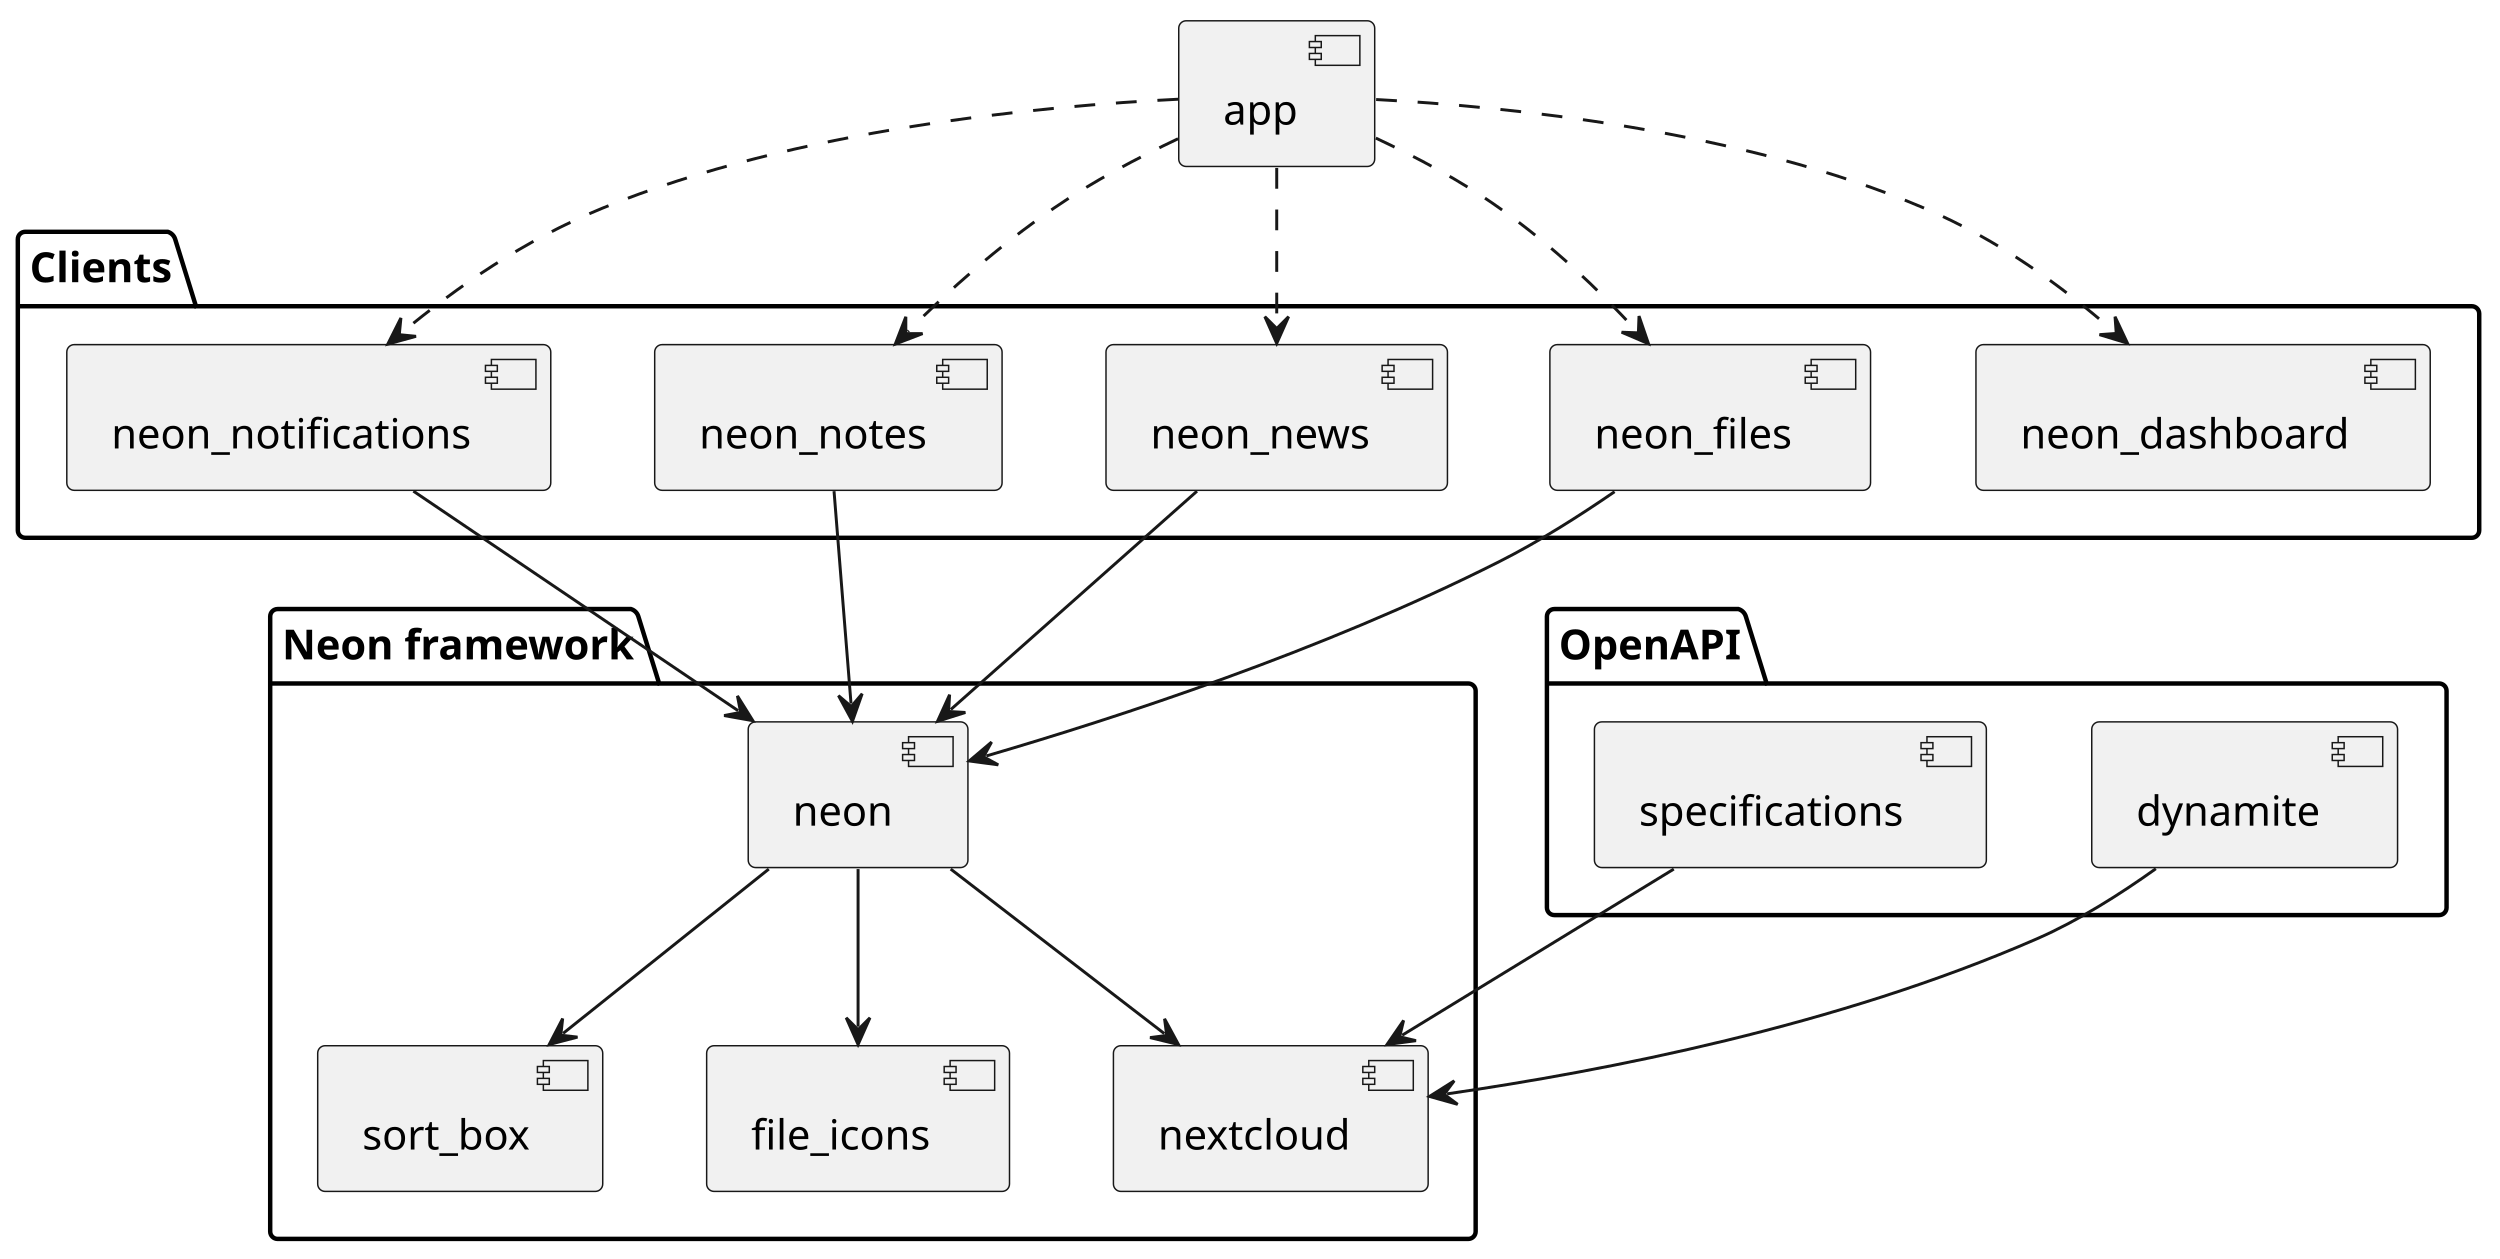
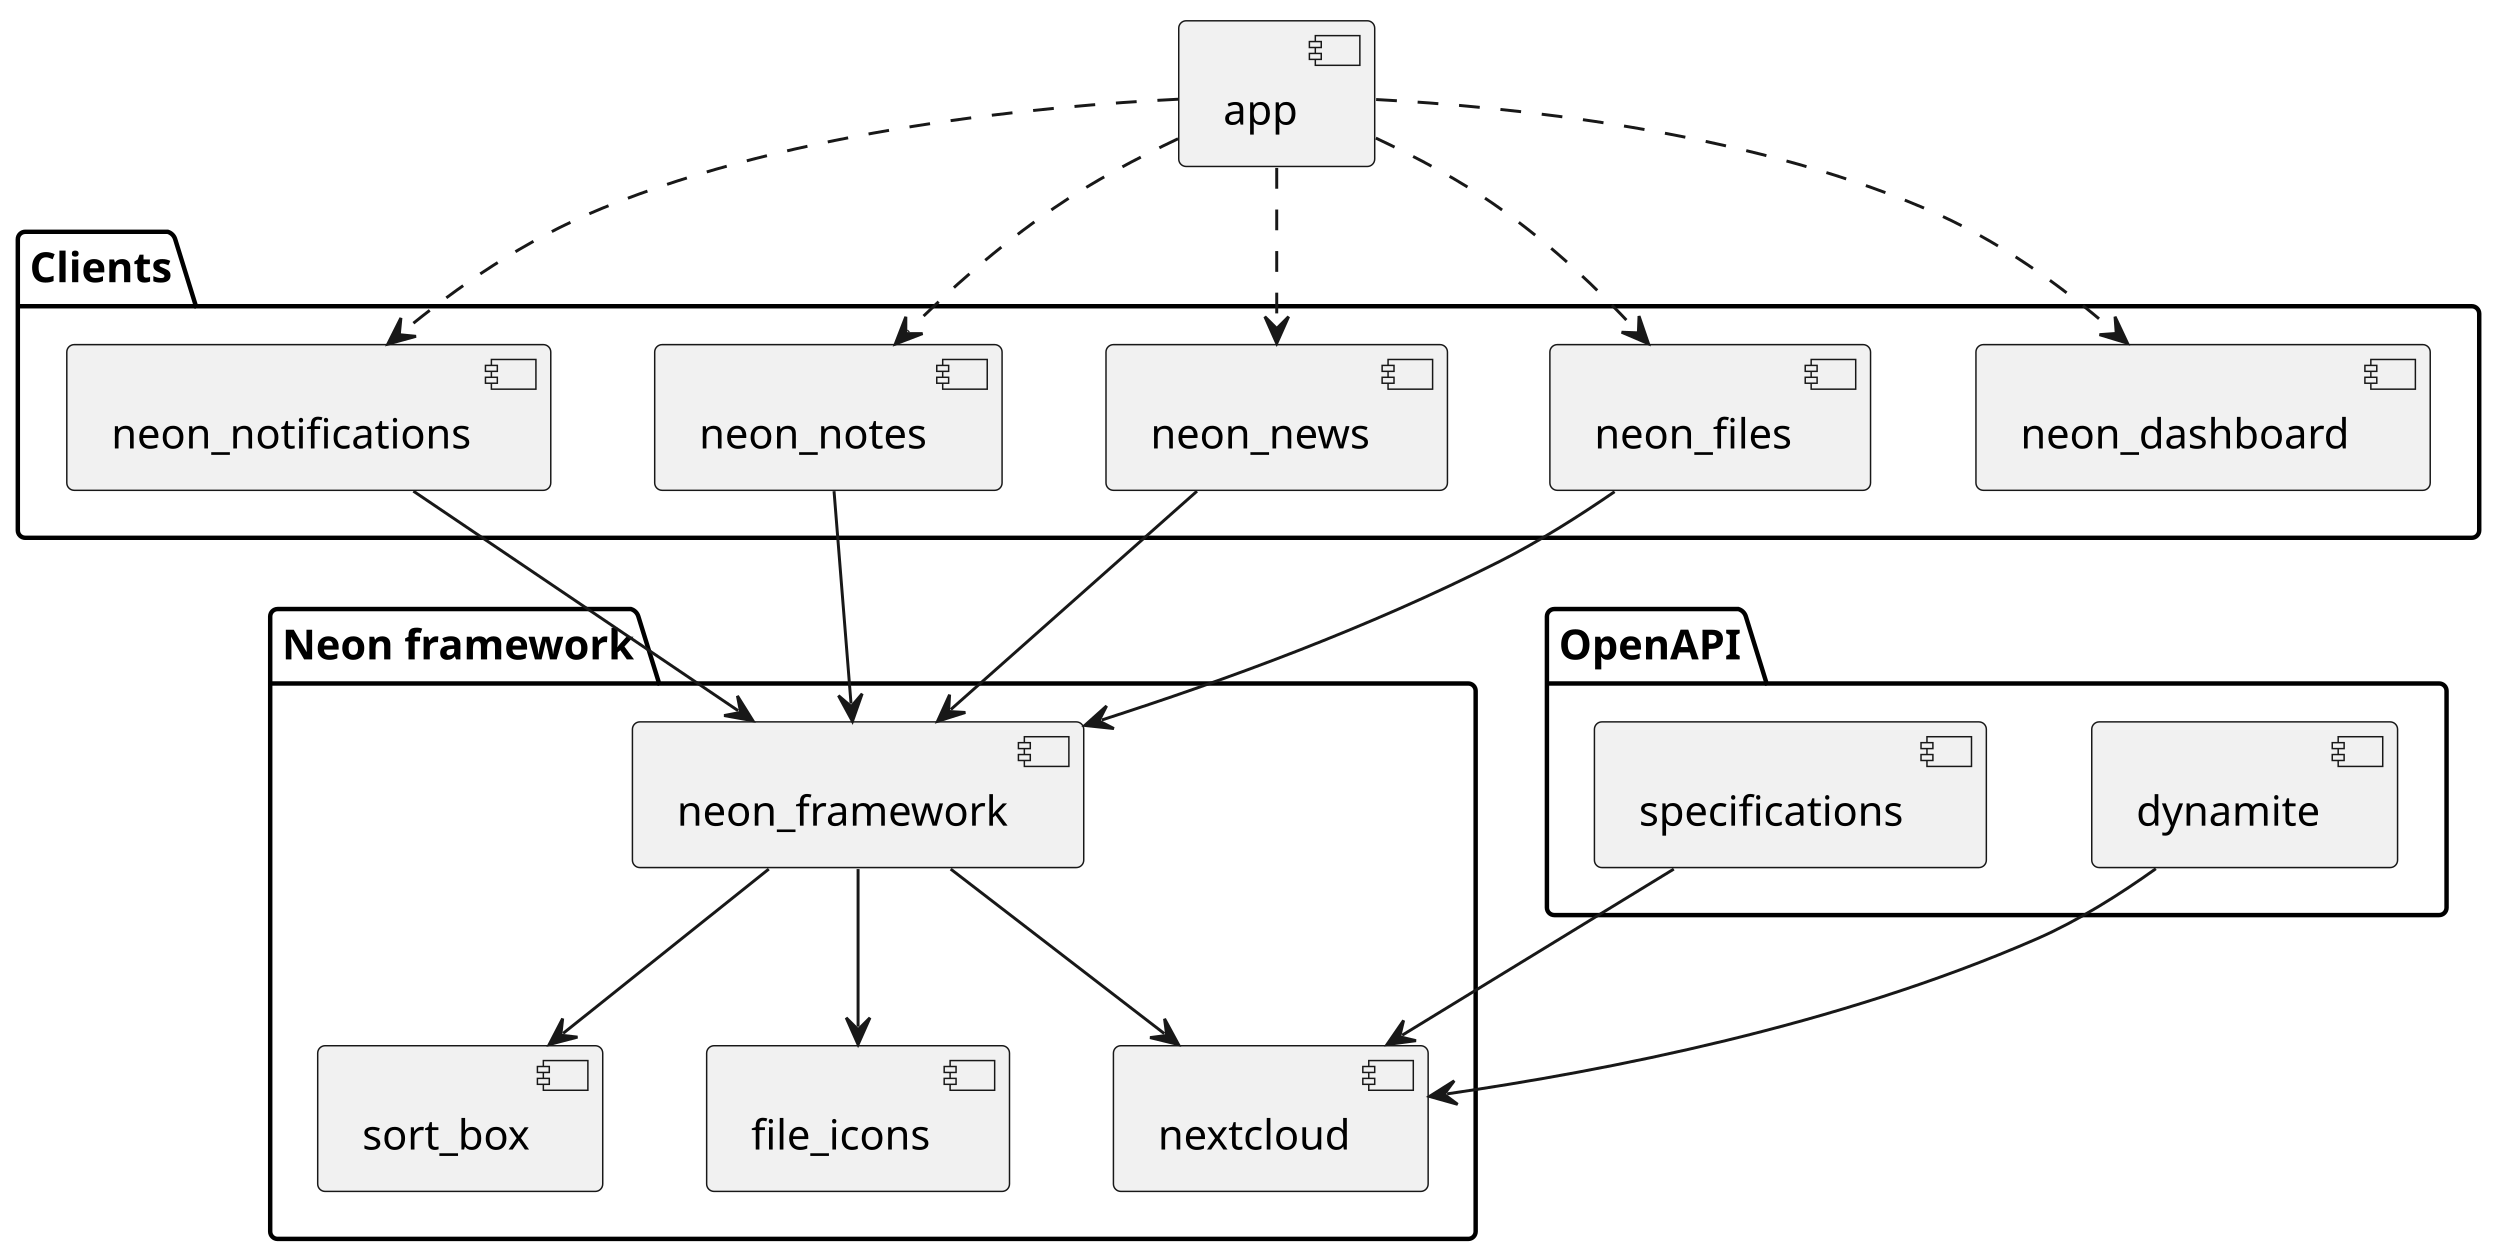
<svg xmlns="http://www.w3.org/2000/svg" contentStyleType="text/css" height="424px" preserveAspectRatio="none" style="width:842px;height:424px;background:#FFFFFF;" version="1.1" viewBox="0 0 842 424" width="842px" zoomAndPan="magnify">
  <defs />
  <g>
    <g id="cluster_Neon framework">
      <path d="M93.5,205.13 L212.5,205.13 A3.75,3.75 0 0 1 215,207.63 L222,230.198 L494.5,230.198 A2.5,2.5 0 0 1 497,232.698 L497,414.77 A2.5,2.5 0 0 1 494.5,417.27 L93.5,417.27 A2.5,2.5 0 0 1 91,414.77 L91,207.63 A2.5,2.5 0 0 1 93.5,205.13 " fill="none" style="stroke:#000000;stroke-width:1.5;" />
      <line style="stroke:#000000;stroke-width:1.5;" x1="91" x2="222" y1="230.198" y2="230.198" />
      <text fill="#000000" font-family="sans-serif" font-size="14" font-weight="bold" lengthAdjust="spacing" textLength="118" x="95" y="222.096">Neon framework</text>
    </g>
    <g id="cluster_Clients">
      <path d="M8.5,78.07 L56.5,78.07 A3.75,3.75 0 0 1 59,80.57 L66,103.138 L832.5,103.138 A2.5,2.5 0 0 1 835,105.638 L835,178.63 A2.5,2.5 0 0 1 832.5,181.13 L8.5,181.13 A2.5,2.5 0 0 1 6,178.63 L6,80.57 A2.5,2.5 0 0 1 8.5,78.07 " fill="none" style="stroke:#000000;stroke-width:1.5;" />
      <line style="stroke:#000000;stroke-width:1.5;" x1="6" x2="66" y1="103.138" y2="103.138" />
      <text fill="#000000" font-family="sans-serif" font-size="14" font-weight="bold" lengthAdjust="spacing" textLength="47" x="10" y="95.036">Clients</text>
    </g>
    <g id="cluster_OpenAPI">
      <path d="M523.5,205.13 L585.5,205.13 A3.75,3.75 0 0 1 588,207.63 L595,230.198 L821.5,230.198 A2.5,2.5 0 0 1 824,232.698 L824,305.7 A2.5,2.5 0 0 1 821.5,308.2 L523.5,308.2 A2.5,2.5 0 0 1 521,305.7 L521,207.63 A2.5,2.5 0 0 1 523.5,205.13 " fill="none" style="stroke:#000000;stroke-width:1.5;" />
      <line style="stroke:#000000;stroke-width:1.5;" x1="521" x2="595" y1="230.198" y2="230.198" />
      <text fill="#000000" font-family="sans-serif" font-size="14" font-weight="bold" lengthAdjust="spacing" textLength="61" x="525" y="222.096">OpenAPI</text>
    </g>
-     <g id="elem_neon">
-       <rect fill="#F1F1F1" height="49.068" rx="2.5" ry="2.5" style="stroke:#181818;stroke-width:0.5;" width="74" x="252" y="243.13" />
-       <rect fill="#F1F1F1" height="10" style="stroke:#181818;stroke-width:0.5;" width="15" x="306" y="248.13" />
-       <rect fill="#F1F1F1" height="2" style="stroke:#181818;stroke-width:0.5;" width="4" x="304" y="250.13" />
-       <rect fill="#F1F1F1" height="2" style="stroke:#181818;stroke-width:0.5;" width="4" x="304" y="254.13" />
-       <text fill="#000000" font-family="sans-serif" font-size="14" lengthAdjust="spacing" textLength="34" x="267" y="278.096">neon</text>
+     <g id="elem_neon_framework">
+       <rect fill="#F1F1F1" height="49.068" rx="2.5" ry="2.5" style="stroke:#181818;stroke-width:0.5;" width="152" x="213" y="243.13" />
+       <rect fill="#F1F1F1" height="10" style="stroke:#181818;stroke-width:0.5;" width="15" x="345" y="248.13" />
+       <rect fill="#F1F1F1" height="2" style="stroke:#181818;stroke-width:0.5;" width="4" x="343" y="250.13" />
+       <rect fill="#F1F1F1" height="2" style="stroke:#181818;stroke-width:0.5;" width="4" x="343" y="254.13" />
+       <text fill="#000000" font-family="sans-serif" font-size="14" lengthAdjust="spacing" textLength="112" x="228" y="278.096">neon_framework</text>
    </g>
    <g id="elem_nextcloud">
      <rect fill="#F1F1F1" height="49.068" rx="2.5" ry="2.5" style="stroke:#181818;stroke-width:0.5;" width="106" x="375" y="352.2" />
      <rect fill="#F1F1F1" height="10" style="stroke:#181818;stroke-width:0.5;" width="15" x="461" y="357.2" />
      <rect fill="#F1F1F1" height="2" style="stroke:#181818;stroke-width:0.5;" width="4" x="459" y="359.2" />
      <rect fill="#F1F1F1" height="2" style="stroke:#181818;stroke-width:0.5;" width="4" x="459" y="363.2" />
      <text fill="#000000" font-family="sans-serif" font-size="14" lengthAdjust="spacing" textLength="66" x="390" y="387.166">nextcloud</text>
    </g>
    <g id="elem_sort_box">
      <rect fill="#F1F1F1" height="49.068" rx="2.5" ry="2.5" style="stroke:#181818;stroke-width:0.5;" width="96" x="107" y="352.2" />
      <rect fill="#F1F1F1" height="10" style="stroke:#181818;stroke-width:0.5;" width="15" x="183" y="357.2" />
      <rect fill="#F1F1F1" height="2" style="stroke:#181818;stroke-width:0.5;" width="4" x="181" y="359.2" />
      <rect fill="#F1F1F1" height="2" style="stroke:#181818;stroke-width:0.5;" width="4" x="181" y="363.2" />
      <text fill="#000000" font-family="sans-serif" font-size="14" lengthAdjust="spacing" textLength="56" x="122" y="387.166">sort_box</text>
    </g>
    <g id="elem_file_icons">
      <rect fill="#F1F1F1" height="49.068" rx="2.5" ry="2.5" style="stroke:#181818;stroke-width:0.5;" width="102" x="238" y="352.2" />
      <rect fill="#F1F1F1" height="10" style="stroke:#181818;stroke-width:0.5;" width="15" x="320" y="357.2" />
      <rect fill="#F1F1F1" height="2" style="stroke:#181818;stroke-width:0.5;" width="4" x="318" y="359.2" />
      <rect fill="#F1F1F1" height="2" style="stroke:#181818;stroke-width:0.5;" width="4" x="318" y="363.2" />
      <text fill="#000000" font-family="sans-serif" font-size="14" lengthAdjust="spacing" textLength="62" x="253" y="387.166">file_icons</text>
    </g>
    <g id="elem_neon_dashboard">
      <rect fill="#F1F1F1" height="49.068" rx="2.5" ry="2.5" style="stroke:#181818;stroke-width:0.5;" width="153" x="665.5" y="116.07" />
      <rect fill="#F1F1F1" height="10" style="stroke:#181818;stroke-width:0.5;" width="15" x="798.5" y="121.07" />
      <rect fill="#F1F1F1" height="2" style="stroke:#181818;stroke-width:0.5;" width="4" x="796.5" y="123.07" />
      <rect fill="#F1F1F1" height="2" style="stroke:#181818;stroke-width:0.5;" width="4" x="796.5" y="127.07" />
      <text fill="#000000" font-family="sans-serif" font-size="14" lengthAdjust="spacing" textLength="113" x="680.5" y="151.036">neon_dashboard</text>
    </g>
    <g id="elem_neon_files">
      <rect fill="#F1F1F1" height="49.068" rx="2.5" ry="2.5" style="stroke:#181818;stroke-width:0.5;" width="108" x="522" y="116.07" />
      <rect fill="#F1F1F1" height="10" style="stroke:#181818;stroke-width:0.5;" width="15" x="610" y="121.07" />
      <rect fill="#F1F1F1" height="2" style="stroke:#181818;stroke-width:0.5;" width="4" x="608" y="123.07" />
      <rect fill="#F1F1F1" height="2" style="stroke:#181818;stroke-width:0.5;" width="4" x="608" y="127.07" />
      <text fill="#000000" font-family="sans-serif" font-size="14" lengthAdjust="spacing" textLength="68" x="537" y="151.036">neon_files</text>
    </g>
    <g id="elem_neon_news">
      <rect fill="#F1F1F1" height="49.068" rx="2.5" ry="2.5" style="stroke:#181818;stroke-width:0.5;" width="115" x="372.5" y="116.07" />
      <rect fill="#F1F1F1" height="10" style="stroke:#181818;stroke-width:0.5;" width="15" x="467.5" y="121.07" />
      <rect fill="#F1F1F1" height="2" style="stroke:#181818;stroke-width:0.5;" width="4" x="465.5" y="123.07" />
      <rect fill="#F1F1F1" height="2" style="stroke:#181818;stroke-width:0.5;" width="4" x="465.5" y="127.07" />
      <text fill="#000000" font-family="sans-serif" font-size="14" lengthAdjust="spacing" textLength="75" x="387.5" y="151.036">neon_news</text>
    </g>
    <g id="elem_neon_notes">
      <rect fill="#F1F1F1" height="49.068" rx="2.5" ry="2.5" style="stroke:#181818;stroke-width:0.5;" width="117" x="220.5" y="116.07" />
      <rect fill="#F1F1F1" height="10" style="stroke:#181818;stroke-width:0.5;" width="15" x="317.5" y="121.07" />
      <rect fill="#F1F1F1" height="2" style="stroke:#181818;stroke-width:0.5;" width="4" x="315.5" y="123.07" />
      <rect fill="#F1F1F1" height="2" style="stroke:#181818;stroke-width:0.5;" width="4" x="315.5" y="127.07" />
      <text fill="#000000" font-family="sans-serif" font-size="14" lengthAdjust="spacing" textLength="77" x="235.5" y="151.036">neon_notes</text>
    </g>
    <g id="elem_neon_notifications">
      <rect fill="#F1F1F1" height="49.068" rx="2.5" ry="2.5" style="stroke:#181818;stroke-width:0.5;" width="163" x="22.5" y="116.07" />
      <rect fill="#F1F1F1" height="10" style="stroke:#181818;stroke-width:0.5;" width="15" x="165.5" y="121.07" />
      <rect fill="#F1F1F1" height="2" style="stroke:#181818;stroke-width:0.5;" width="4" x="163.5" y="123.07" />
      <rect fill="#F1F1F1" height="2" style="stroke:#181818;stroke-width:0.5;" width="4" x="163.5" y="127.07" />
      <text fill="#000000" font-family="sans-serif" font-size="14" lengthAdjust="spacing" textLength="123" x="37.5" y="151.036">neon_notifications</text>
    </g>
    <g id="elem_dynamite">
      <rect fill="#F1F1F1" height="49.068" rx="2.5" ry="2.5" style="stroke:#181818;stroke-width:0.5;" width="103" x="704.5" y="243.13" />
      <rect fill="#F1F1F1" height="10" style="stroke:#181818;stroke-width:0.5;" width="15" x="787.5" y="248.13" />
      <rect fill="#F1F1F1" height="2" style="stroke:#181818;stroke-width:0.5;" width="4" x="785.5" y="250.13" />
      <rect fill="#F1F1F1" height="2" style="stroke:#181818;stroke-width:0.5;" width="4" x="785.5" y="254.13" />
      <text fill="#000000" font-family="sans-serif" font-size="14" lengthAdjust="spacing" textLength="63" x="719.5" y="278.096">dynamite</text>
    </g>
    <g id="elem_specifications">
      <rect fill="#F1F1F1" height="49.068" rx="2.5" ry="2.5" style="stroke:#181818;stroke-width:0.5;" width="132" x="537" y="243.13" />
      <rect fill="#F1F1F1" height="10" style="stroke:#181818;stroke-width:0.5;" width="15" x="649" y="248.13" />
      <rect fill="#F1F1F1" height="2" style="stroke:#181818;stroke-width:0.5;" width="4" x="647" y="250.13" />
      <rect fill="#F1F1F1" height="2" style="stroke:#181818;stroke-width:0.5;" width="4" x="647" y="254.13" />
      <text fill="#000000" font-family="sans-serif" font-size="14" lengthAdjust="spacing" textLength="92" x="552" y="278.096">specifications</text>
    </g>
    <g id="elem_app">
      <rect fill="#F1F1F1" height="49.068" rx="2.5" ry="2.5" style="stroke:#181818;stroke-width:0.5;" width="66" x="397" y="7" />
      <rect fill="#F1F1F1" height="10" style="stroke:#181818;stroke-width:0.5;" width="15" x="443" y="12" />
      <rect fill="#F1F1F1" height="2" style="stroke:#181818;stroke-width:0.5;" width="4" x="441" y="14" />
      <rect fill="#F1F1F1" height="2" style="stroke:#181818;stroke-width:0.5;" width="4" x="441" y="18" />
      <text fill="#000000" font-family="sans-serif" font-size="14" lengthAdjust="spacing" textLength="26" x="412" y="41.966">app</text>
    </g>
    <g id="link_app_neon_dashboard">
      <path d="M463.48,33.52 C507.47,35.87 586.37,43.74 648,70.07 C673.57,80.99 694.164,96.212 711.994,111.652 " fill="none" id="app-to-neon_dashboard" style="stroke:#181818;stroke-width:1.0;stroke-dasharray:7.0,7.0;" />
      <polygon fill="#181818" points="716.53,115.58,712.345,106.665,712.75,112.307,707.108,112.712,716.53,115.58" style="stroke:#181818;stroke-width:1.0;" />
    </g>
    <g id="link_app_neon_files">
      <path d="M463.38,46.51 C476.85,52.83 492.2,60.94 505,70.07 C523.54,83.29 537.759,96.962 551.129,111.372 " fill="none" id="app-to-neon_files" style="stroke:#181818;stroke-width:1.0;stroke-dasharray:7.0,7.0;" />
      <polygon fill="#181818" points="555.21,115.77,552.021,106.452,551.809,112.105,546.156,111.893,555.21,115.77" style="stroke:#181818;stroke-width:1.0;" />
    </g>
    <g id="link_app_neon_news">
      <path d="M430,56.56 C430,74.19 430,92.04 430,109.65 " fill="none" id="app-to-neon_news" style="stroke:#181818;stroke-width:1.0;stroke-dasharray:7.0,7.0;" />
      <polygon fill="#181818" points="430,115.65,434,106.65,430,110.65,426,106.65,430,115.65" style="stroke:#181818;stroke-width:1.0;" />
    </g>
    <g id="link_app_neon_notes">
      <path d="M396.77,46.73 C383.33,53.08 367.96,61.15 355,70.07 C335.55,83.44 320.2,97.275 305.78,111.645 " fill="none" id="app-to-neon_notes" style="stroke:#181818;stroke-width:1.0;stroke-dasharray:7.0,7.0;" />
      <polygon fill="#181818" points="301.53,115.88,310.728,112.36,305.072,112.351,305.082,106.694,301.53,115.88" style="stroke:#181818;stroke-width:1.0;" />
    </g>
    <g id="link_app_neon_notifications">
      <path d="M396.8,33.42 C351.44,35.65 268.26,43.39 203,70.07 C176.17,81.03 154.137,96.573 135.247,112.083 " fill="none" id="app-to-neon_notifications" style="stroke:#181818;stroke-width:1.0;stroke-dasharray:7.0,7.0;" />
      <polygon fill="#181818" points="130.61,115.89,140.104,113.27,134.474,112.717,135.028,107.087,130.61,115.89" style="stroke:#181818;stroke-width:1.0;" />
    </g>
-     <g id="link_neon_files_neon">
-       <path d="M543.79,165.6 C531.97,173.74 518.24,182.45 505,189.13 C445.06,219.38 376.208,241.713 332.208,254.603 " fill="none" id="neon_files-to-neon" style="stroke:#181818;stroke-width:1.0;" />
-       <polygon fill="#181818" points="326.45,256.29,336.212,257.598,331.248,254.884,333.962,249.921,326.45,256.29" style="stroke:#181818;stroke-width:1.0;" />
+     <g id="link_neon_files_neon_framework">
+       <path d="M543.79,165.6 C531.97,173.74 518.24,182.45 505,189.13 C460.36,211.66 413.281,228.89 371.071,242.49 " fill="none" id="neon_files-to-neon_framework" style="stroke:#181818;stroke-width:1.0;" />
+       <polygon fill="#181818" points="365.36,244.33,375.153,245.377,370.119,242.797,372.7,237.763,365.36,244.33" style="stroke:#181818;stroke-width:1.0;" />
    </g>
-     <g id="link_neon_news_neon">
-       <path d="M403.15,165.42 C378.06,187.67 345.298,216.728 320.238,238.958 " fill="none" id="neon_news-to-neon" style="stroke:#181818;stroke-width:1.0;" />
+     <g id="link_neon_news_neon_framework">
+       <path d="M403.15,165.42 C378.06,187.67 345.298,216.728 320.238,238.958 " fill="none" id="neon_news-to-neon_framework" style="stroke:#181818;stroke-width:1.0;" />
      <polygon fill="#181818" points="315.75,242.94,325.137,239.96,319.49,239.622,319.828,233.975,315.75,242.94" style="stroke:#181818;stroke-width:1.0;" />
    </g>
-     <g id="link_neon_notes_neon">
-       <path d="M280.9,165.42 C282.68,187.67 284.854,214.729 286.624,236.959 " fill="none" id="neon_notes-to-neon" style="stroke:#181818;stroke-width:1.0;" />
+     <g id="link_neon_notes_neon_framework">
+       <path d="M280.9,165.42 C282.68,187.67 284.854,214.729 286.624,236.959 " fill="none" id="neon_notes-to-neon_framework" style="stroke:#181818;stroke-width:1.0;" />
      <polygon fill="#181818" points="287.1,242.94,290.373,233.651,286.703,237.956,282.398,234.286,287.1,242.94" style="stroke:#181818;stroke-width:1.0;" />
    </g>
-     <g id="link_neon_notifications_neon">
-       <path d="M139.23,165.42 C172.05,187.6 215.74,217.139 248.61,239.369 " fill="none" id="neon_notifications-to-neon" style="stroke:#181818;stroke-width:1.0;" />
+     <g id="link_neon_notifications_neon_framework">
+       <path d="M139.23,165.42 C172.05,187.6 215.74,217.139 248.61,239.369 " fill="none" id="neon_notifications-to-neon_framework" style="stroke:#181818;stroke-width:1.0;" />
      <polygon fill="#181818" points="253.58,242.73,248.366,234.375,249.438,239.929,243.884,241.001,253.58,242.73" style="stroke:#181818;stroke-width:1.0;" />
    </g>
-     <g id="link_neon_nextcloud">
-       <path d="M320.19,292.7 C343.09,310.33 369.287,330.508 392.157,348.128 " fill="none" id="neon-to-nextcloud" style="stroke:#181818;stroke-width:1.0;" />
+     <g id="link_neon_framework_nextcloud">
+       <path d="M320.19,292.7 C343.09,310.33 369.287,330.508 392.157,348.128 " fill="none" id="neon_framework-to-nextcloud" style="stroke:#181818;stroke-width:1.0;" />
      <polygon fill="#181818" points="396.91,351.79,392.222,343.128,392.949,348.738,387.339,349.466,396.91,351.79" style="stroke:#181818;stroke-width:1.0;" />
    </g>
-     <g id="link_neon_sort_box">
-       <path d="M258.93,292.7 C236.86,310.33 211.707,330.424 189.657,348.044 " fill="none" id="neon-to-sort_box" style="stroke:#181818;stroke-width:1.0;" />
+     <g id="link_neon_framework_sort_box">
+       <path d="M258.93,292.7 C236.86,310.33 211.707,330.424 189.657,348.044 " fill="none" id="neon_framework-to-sort_box" style="stroke:#181818;stroke-width:1.0;" />
      <polygon fill="#181818" points="184.97,351.79,194.498,349.296,188.876,348.669,189.504,343.047,184.97,351.79" style="stroke:#181818;stroke-width:1.0;" />
    </g>
-     <g id="link_neon_file_icons">
-       <path d="M289,292.7 C289,310.33 289,328.17 289,345.79 " fill="none" id="neon-to-file_icons" style="stroke:#181818;stroke-width:1.0;" />
+     <g id="link_neon_framework_file_icons">
+       <path d="M289,292.7 C289,310.33 289,328.17 289,345.79 " fill="none" id="neon_framework-to-file_icons" style="stroke:#181818;stroke-width:1.0;" />
      <polygon fill="#181818" points="289,351.79,293,342.79,289,346.79,285,342.79,289,351.79" style="stroke:#181818;stroke-width:1.0;" />
    </g>
    <g id="link_dynamite_nextcloud">
      <path d="M726.08,292.58 C714.18,301.1 700,310.09 686,316.2 C618.7,345.59 540.867,360.614 487.387,368.414 " fill="none" id="dynamite-to-nextcloud" style="stroke:#181818;stroke-width:1.0;" />
      <polygon fill="#181818" points="481.45,369.28,490.933,371.939,486.398,368.558,489.779,364.023,481.45,369.28" style="stroke:#181818;stroke-width:1.0;" />
    </g>
    <g id="link_specifications_nextcloud">
      <path d="M563.73,292.7 C534.91,310.33 501.048,331.038 472.258,348.658 " fill="none" id="specifications-to-nextcloud" style="stroke:#181818;stroke-width:1.0;" />
      <polygon fill="#181818" points="467.14,351.79,476.904,350.504,471.405,349.18,472.728,343.68,467.14,351.79" style="stroke:#181818;stroke-width:1.0;" />
    </g>
  </g>
</svg>
